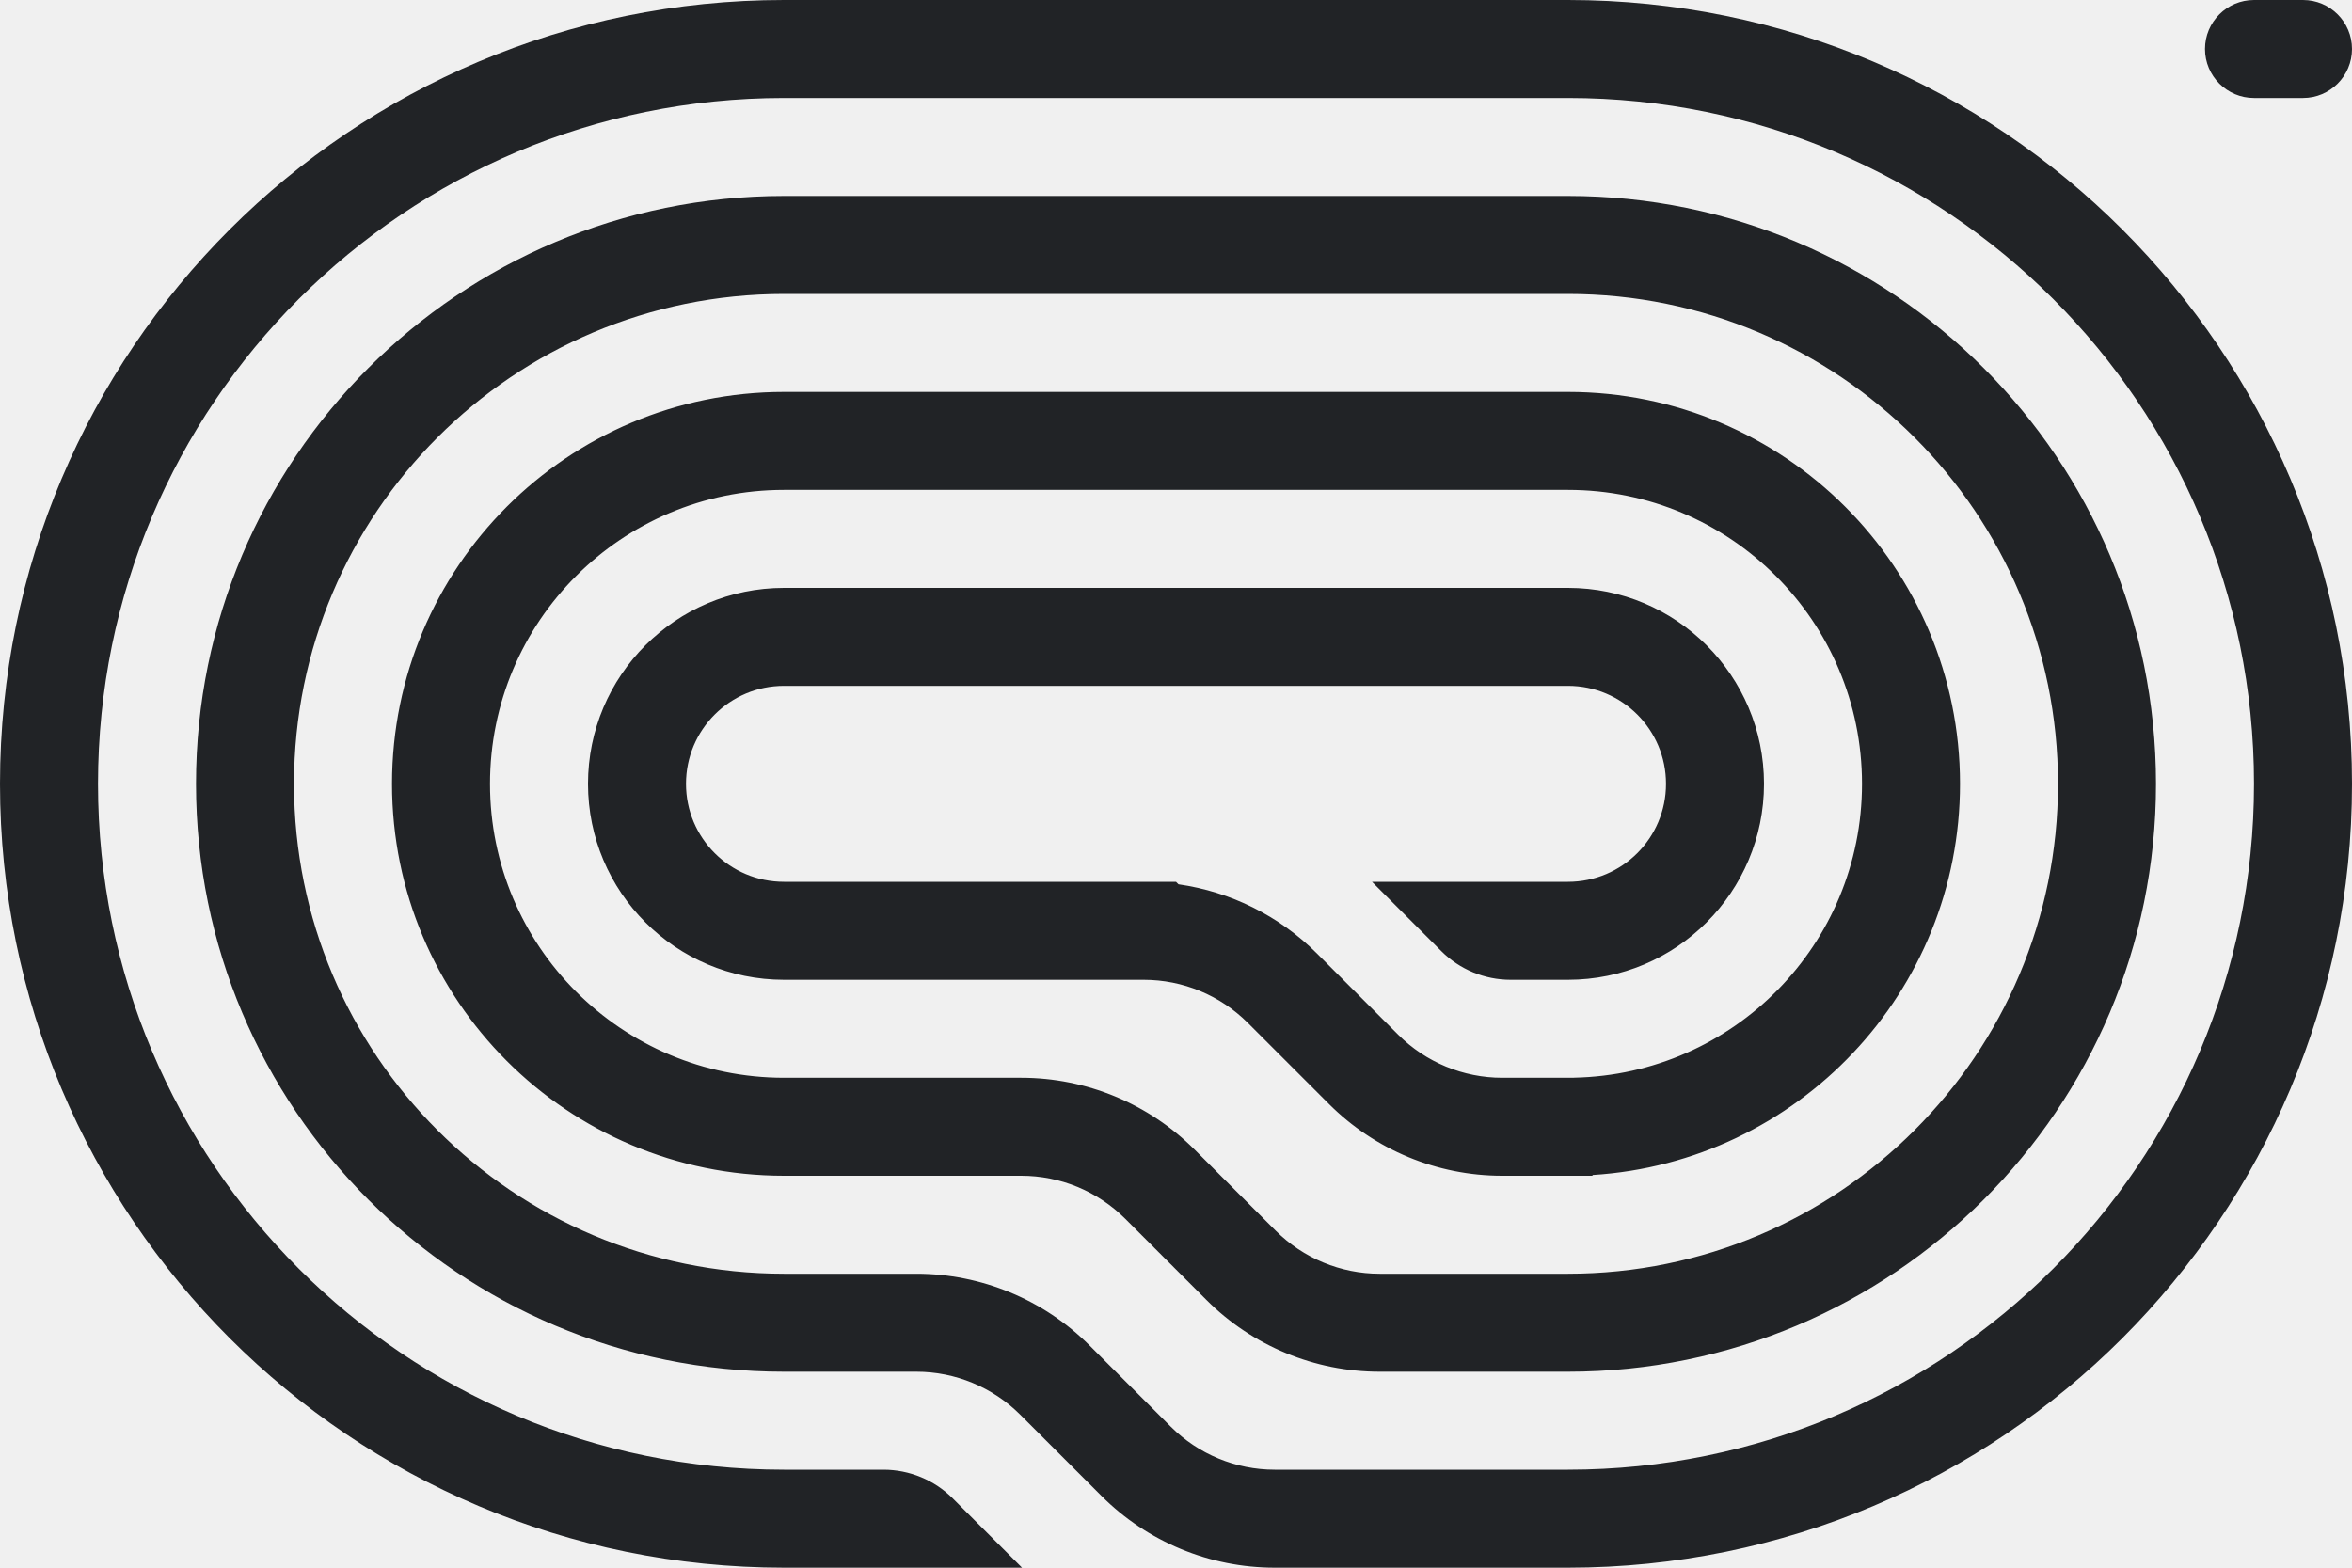
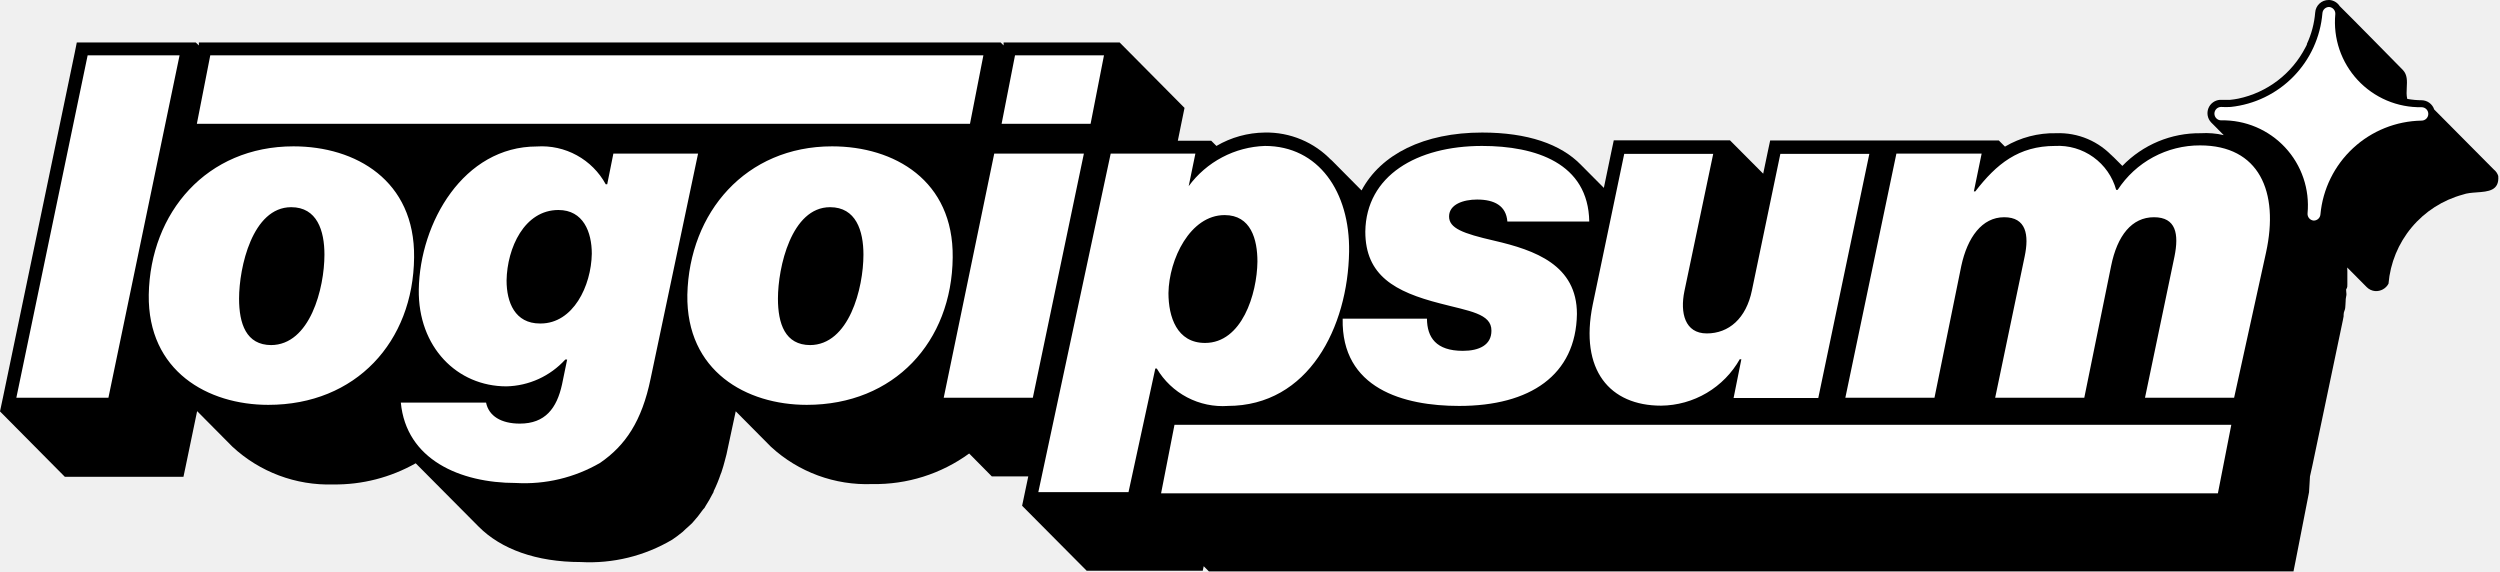
- <svg xmlns="http://www.w3.org/2000/svg" id="logo-73" width="60" height="40" viewBox="0 0 60 40" fill="none">
-   <path d="M56.25 1.25C56.25 1.94 56.81 2.5 57.5 2.5H58.75C59.44 2.5 60 1.94 60 1.25C60 0.56 59.44 3.49691e-06 58.75 3.49691e-06H57.5C56.81 3.49691e-06 56.25 0.56 56.25 1.25Z" class="ccustom" fill="#212326" />
-   <path d="M20 40H26.072L24.305 38.232C23.836 37.763 23.2 37.5 22.537 37.5H20C10.335 37.5 2.5 29.665 2.5 20C2.5 10.335 10.335 2.5 20 2.5L40 2.5C49.665 2.5 57.5 10.335 57.5 20C57.5 29.665 49.665 37.5 40 37.5H32.518C31.524 37.5 30.57 37.105 29.867 36.402L27.796 34.331C26.624 33.158 25.034 32.5 23.376 32.5H20C13.096 32.5 7.5 26.904 7.5 20C7.5 13.096 13.096 7.5 20 7.5L40 7.5C46.904 7.5 52.5 13.096 52.5 20C52.5 26.904 46.904 32.5 40 32.5H35.196C34.202 32.5 33.248 32.105 32.544 31.402L30.473 29.331C29.301 28.159 27.712 27.5 26.054 27.5H20C15.858 27.5 12.5 24.142 12.5 20C12.5 15.858 15.858 12.5 20 12.5L40 12.5C44.142 12.5 47.5 15.858 47.5 20C47.5 24.092 44.224 27.418 40.151 27.498L40.15 27.5H38.321C37.327 27.5 36.373 27.105 35.669 26.402L33.598 24.331C32.637 23.369 31.394 22.753 30.063 22.563L30 22.5L20 22.5C18.619 22.5 17.5 21.381 17.5 20C17.5 18.619 18.619 17.5 20 17.5L40 17.5C41.381 17.5 42.5 18.619 42.5 20C42.5 21.381 41.381 22.5 40 22.5H35L36.768 24.268C37.237 24.737 37.873 25 38.535 25H40C42.761 25 45 22.761 45 20C45 17.239 42.761 15 40 15L20 15C17.239 15 15 17.239 15 20C15 22.761 17.239 25 20 25L29.179 25C30.174 25 31.127 25.395 31.831 26.098L33.902 28.169C35.074 29.341 36.663 30 38.321 30H40.625V29.981C45.857 29.658 50 25.313 50 20C50 14.477 45.523 10 40 10L20 10C14.477 10 10 14.477 10 20C10 25.523 14.477 30 20 30H26.054C27.049 30 28.002 30.395 28.706 31.098L30.777 33.169C31.949 34.342 33.538 35 35.196 35H40C48.284 35 55 28.284 55 20C55 11.716 48.284 5 40 5L20 5C11.716 5 5 11.716 5 20C5 28.284 11.716 35 20 35H23.376C24.371 35 25.325 35.395 26.028 36.098L28.099 38.169C29.271 39.342 30.861 40 32.518 40H40C51.046 40 60 31.046 60 20C60 8.954 51.046 -9.65645e-07 40 0L20 4.13264e-06C8.954 5.09829e-06 -9.65645e-07 8.954 0 20C9.65645e-07 31.046 8.954 40 20 40Z" class="ccustom" fill="#212326" />
+ <svg xmlns="http://www.w3.org/2000/svg" id="logo-78" width="175" height="40" viewBox="0 0 175 40" fill="none">
+   <path class="ccustom" d="M170.394 7.664L174.568 11.867C174.714 11.983 174.822 12.14 174.878 12.317C174.963 13.351 174.18 13.408 173.38 13.466C173.034 13.491 172.685 13.516 172.402 13.621C170.998 14.001 169.746 14.803 168.815 15.919C167.883 17.035 167.318 18.411 167.195 19.859C167.105 20.027 166.969 20.164 166.802 20.256C166.636 20.347 166.447 20.389 166.257 20.375C166.037 20.356 165.831 20.259 165.675 20.103L164.305 18.724C164.315 18.818 164.315 18.912 164.315 18.987V19.897C164.315 19.954 164.317 20.01 164.31 20.065C164.301 20.127 164.28 20.189 164.231 20.253V20.338C164.231 20.381 164.236 20.421 164.241 20.462C164.251 20.545 164.262 20.631 164.231 20.75C164.201 20.862 164.198 20.992 164.194 21.109C164.193 21.178 164.191 21.242 164.184 21.294C164.174 21.367 164.174 21.445 164.168 21.522C164.162 21.595 164.15 21.667 164.118 21.735C164.074 21.831 164.059 21.922 164.055 22.014C164.052 22.058 164.052 22.103 164.052 22.148L163.996 22.439L161.867 32.589L161.698 33.349L161.632 34.456L160.694 39.249L160.544 40H84.625L84.259 39.634L84.193 39.953H76.069L71.548 35.403L71.979 33.349H69.428L67.842 31.745C65.875 33.178 63.493 33.928 61.06 33.884C58.444 33.987 55.894 33.049 53.968 31.276L51.501 28.79L50.966 31.285C50.901 31.642 50.816 31.979 50.722 32.308L50.638 32.617L50.497 33.068C50.486 33.107 50.47 33.144 50.45 33.18C50.311 33.594 50.145 33.998 49.953 34.39C49.958 34.405 49.958 34.422 49.953 34.437C49.928 34.489 49.9 34.539 49.869 34.587C49.727 34.867 49.571 35.14 49.4 35.403C49.368 35.451 49.34 35.502 49.315 35.553L49.212 35.666C48.983 35.995 48.732 36.308 48.462 36.604C48.387 36.678 48.313 36.748 48.238 36.816C48.161 36.886 48.083 36.955 48.002 37.026L47.795 37.223C47.665 37.331 47.532 37.436 47.396 37.536C47.284 37.619 47.17 37.699 47.054 37.777C45.121 38.922 42.891 39.467 40.647 39.343C37.552 39.343 35.075 38.443 33.508 36.867L29.099 32.43C27.338 33.426 25.344 33.938 23.321 33.912C20.713 33.992 18.178 33.042 16.266 31.266L13.799 28.78L13.002 32.617L12.842 33.377H4.54L0 28.799L0.235 27.692L5.225 3.724L5.375 2.974H13.705L13.921 3.18V2.974H70.047L70.253 3.18V2.974H78.377L82.917 7.552L82.692 8.649L82.448 9.85H84.784L85.15 10.216C86.178 9.613 87.345 9.29 88.537 9.278C89.413 9.26 90.282 9.427 91.09 9.766C91.898 10.105 92.626 10.61 93.227 11.248L93.105 11.107L95.309 13.33C96.651 10.807 99.662 9.278 103.752 9.278C106.923 9.278 109.259 10.084 110.675 11.548L112.27 13.152L112.805 10.572L112.964 9.822H121.097L123.424 12.158L123.752 10.582L123.912 9.831H139.916L140.347 10.263C141.431 9.623 142.672 9.298 143.931 9.325C144.688 9.295 145.442 9.434 146.14 9.73C146.837 10.027 147.46 10.475 147.964 11.041C147.938 11.012 147.913 10.982 147.888 10.953C147.843 10.899 147.798 10.847 147.75 10.798L148.565 11.614C149.275 10.878 150.129 10.296 151.072 9.902C152.016 9.509 153.03 9.312 154.052 9.325C154.595 9.291 155.137 9.337 155.663 9.46L154.775 8.565C154.654 8.435 154.572 8.274 154.539 8.1C154.506 7.926 154.523 7.746 154.587 7.581C154.652 7.417 154.762 7.273 154.905 7.169C155.048 7.064 155.217 7.001 155.394 6.989H156.107C156.299 6.97 156.49 6.942 156.679 6.904C157.676 6.695 158.614 6.266 159.425 5.65C160.237 5.033 160.901 4.244 161.37 3.34C161.411 3.27 161.448 3.198 161.482 3.124V3.077C161.805 2.382 162.001 1.636 162.064 0.872C162.08 0.635 162.187 0.413 162.361 0.251C162.535 0.089 162.764 -0.001 163.002 2.72188e-06H163.077C163.219 0.014 163.357 0.059 163.479 0.134C163.601 0.209 163.704 0.311 163.781 0.432C164.456 1.088 168.208 4.906 168.208 4.906C168.521 5.242 168.498 5.679 168.474 6.12C168.459 6.394 168.444 6.669 168.508 6.923C168.679 6.954 168.852 6.977 169.024 6.993C169.19 7.008 169.356 7.016 169.522 7.017C169.716 7.021 169.905 7.085 170.061 7.201C170.217 7.317 170.334 7.479 170.394 7.664Z" fill="black" />
+   <path d="M42.936 10.751H48.865L45.544 26.501C44.934 29.484 43.771 31.191 42.007 32.401C40.224 33.437 38.175 33.926 36.116 33.809C32.195 33.809 28.433 32.167 28.058 28.18H34.024C34.212 29.118 35.075 29.653 36.388 29.653C38.161 29.653 38.977 28.584 39.343 26.904L39.7 25.169H39.568C39.045 25.744 38.41 26.207 37.702 26.53C36.994 26.852 36.228 27.028 35.45 27.045C31.998 27.045 29.259 24.296 29.315 20.272C29.39 15.582 32.448 10.253 37.58 10.253C38.552 10.188 39.523 10.402 40.377 10.871C41.232 11.34 41.934 12.043 42.401 12.899H42.505L42.936 10.751ZM37.842 22.645C40.122 22.645 41.388 20.019 41.426 17.758C41.426 16.248 40.835 14.7 39.09 14.7C36.707 14.7 35.497 17.355 35.46 19.634C35.46 21.173 36.051 22.645 37.795 22.645M104.4 23.152C104.4 24.156 103.536 24.559 102.401 24.559C100.525 24.559 99.897 23.621 99.887 22.308H93.987C93.884 27.204 98.255 28.415 102.139 28.415C107.101 28.415 110.319 26.266 110.385 21.979C110.385 18.555 107.467 17.514 104.597 16.848C102.392 16.341 101.426 15.976 101.435 15.141C101.445 14.306 102.43 13.968 103.396 13.968C104.606 13.968 105.431 14.4 105.516 15.507H111.248C111.182 11.416 107.495 10.216 103.743 10.216C99.184 10.216 95.628 12.289 95.572 16.21C95.572 19.296 97.655 20.431 100.797 21.238C102.814 21.773 104.418 21.942 104.4 23.152ZM148.236 13.293H148.133C147.878 12.369 147.314 11.56 146.536 11.001C145.758 10.441 144.812 10.164 143.855 10.216C141.304 10.216 139.747 11.482 138.274 13.396H138.171L138.715 10.751H132.748L129.174 27.842H135.413L137.289 18.621C137.72 16.613 138.743 15.206 140.291 15.206C141.839 15.206 142.045 16.445 141.726 17.955L139.662 27.842H145.9L147.777 18.621C148.208 16.482 149.231 15.206 150.778 15.206C152.326 15.206 152.533 16.379 152.214 17.955L150.15 27.842H156.388L158.621 17.683C159.559 13.396 158.124 10.178 154.006 10.178C152.86 10.174 151.732 10.456 150.724 11C149.716 11.544 148.861 12.332 148.236 13.293ZM1.144 27.842H7.589L12.57 3.874H6.135L1.144 27.842ZM20.544 10.244C24.897 10.244 29.052 12.627 28.987 18.021C28.93 23.921 24.916 28.34 18.78 28.34C14.559 28.34 10.338 25.994 10.413 20.628C10.516 14.869 14.475 10.244 20.544 10.244ZM18.959 24.156C21.707 24.156 22.711 20.169 22.711 17.824C22.711 16.145 22.195 14.503 20.384 14.503C17.664 14.503 16.735 18.724 16.735 20.901C16.735 22.645 17.223 24.156 18.996 24.156M14.719 3.874L13.78 8.668H67.899L68.837 3.874H14.719ZM58.246 10.244C62.598 10.244 66.754 12.627 66.689 18.021C66.632 23.921 62.608 28.34 56.473 28.34C52.251 28.34 48.03 25.994 48.114 20.628C48.246 14.869 52.204 10.244 58.246 10.244ZM56.688 24.156C59.437 24.156 60.441 20.169 60.441 17.824C60.441 16.145 59.916 14.503 58.105 14.503C55.394 14.503 54.456 18.724 54.456 20.901C54.456 22.645 54.944 24.156 56.726 24.156M71.051 3.874L70.112 8.668H76.341L77.279 3.874H71.051ZM66.06 27.842H72.298L75.872 10.751H69.597L66.06 27.842ZM85.966 28.415C84.973 28.485 83.98 28.278 83.099 27.815C82.217 27.353 81.482 26.654 80.975 25.797H80.872L78.996 34.447H72.683L77.749 10.751H83.677L83.208 13.03C83.827 12.188 84.629 11.497 85.554 11.01C86.478 10.522 87.501 10.251 88.546 10.216C92.298 10.216 94.503 13.433 94.437 17.617C94.353 22.88 91.623 28.415 85.929 28.415H85.966ZM85.722 15.056C83.311 15.056 81.829 18.143 81.792 20.516C81.792 22.167 82.373 24.006 84.353 24.006C86.932 24.006 87.992 20.591 88.02 18.311C88.02 16.764 87.57 15.056 85.722 15.056ZM121.792 25.15H121.895L121.351 27.861H127.279L130.854 10.769H124.625L122.636 20.319C122.233 22.298 121.013 23.34 119.475 23.34C117.936 23.34 117.598 21.895 117.908 20.385L119.925 10.769H113.696L111.491 21.323C110.553 25.919 112.692 28.396 116.276 28.396C117.401 28.385 118.504 28.077 119.472 27.504C120.44 26.931 121.241 26.113 121.792 25.131V25.15ZM155.253 34.531L156.191 29.737H82.214L81.276 34.531H155.253Z" fill="white" />
+   <path d="M161.96 15.441C161.899 15.436 161.839 15.419 161.784 15.391C161.728 15.363 161.679 15.325 161.639 15.277C161.599 15.23 161.569 15.176 161.55 15.117C161.531 15.058 161.524 14.996 161.529 14.934C161.607 14.099 161.508 13.256 161.238 12.462C160.968 11.668 160.533 10.939 159.961 10.324C159.39 9.71 158.695 9.223 157.923 8.895C157.15 8.568 156.317 8.407 155.478 8.424C155.354 8.424 155.235 8.375 155.147 8.287C155.059 8.199 155.009 8.079 155.009 7.955C155.009 7.831 155.059 7.711 155.147 7.623C155.235 7.535 155.354 7.486 155.478 7.486C155.703 7.5 155.929 7.5 156.154 7.486C157.82 7.308 159.372 6.556 160.543 5.357C161.715 4.159 162.431 2.589 162.57 0.919C162.58 0.802 162.633 0.692 162.72 0.612C162.807 0.532 162.921 0.487 163.039 0.488C163.101 0.493 163.161 0.509 163.216 0.538C163.271 0.566 163.32 0.604 163.36 0.651C163.401 0.698 163.431 0.753 163.45 0.812C163.469 0.871 163.476 0.933 163.471 0.994C163.393 1.829 163.492 2.671 163.761 3.465C164.031 4.258 164.465 4.986 165.035 5.601C165.606 6.215 166.299 6.702 167.07 7.031C167.842 7.359 168.674 7.52 169.512 7.505C169.636 7.505 169.756 7.554 169.844 7.642C169.932 7.73 169.981 7.849 169.981 7.974C169.981 8.098 169.932 8.217 169.844 8.305C169.756 8.393 169.636 8.443 169.512 8.443C167.73 8.472 166.021 9.159 164.714 10.371C163.407 11.583 162.593 13.235 162.43 15.009C162.42 15.127 162.367 15.237 162.28 15.317C162.193 15.397 162.079 15.441 161.96 15.441Z" fill="white" />
</svg>
